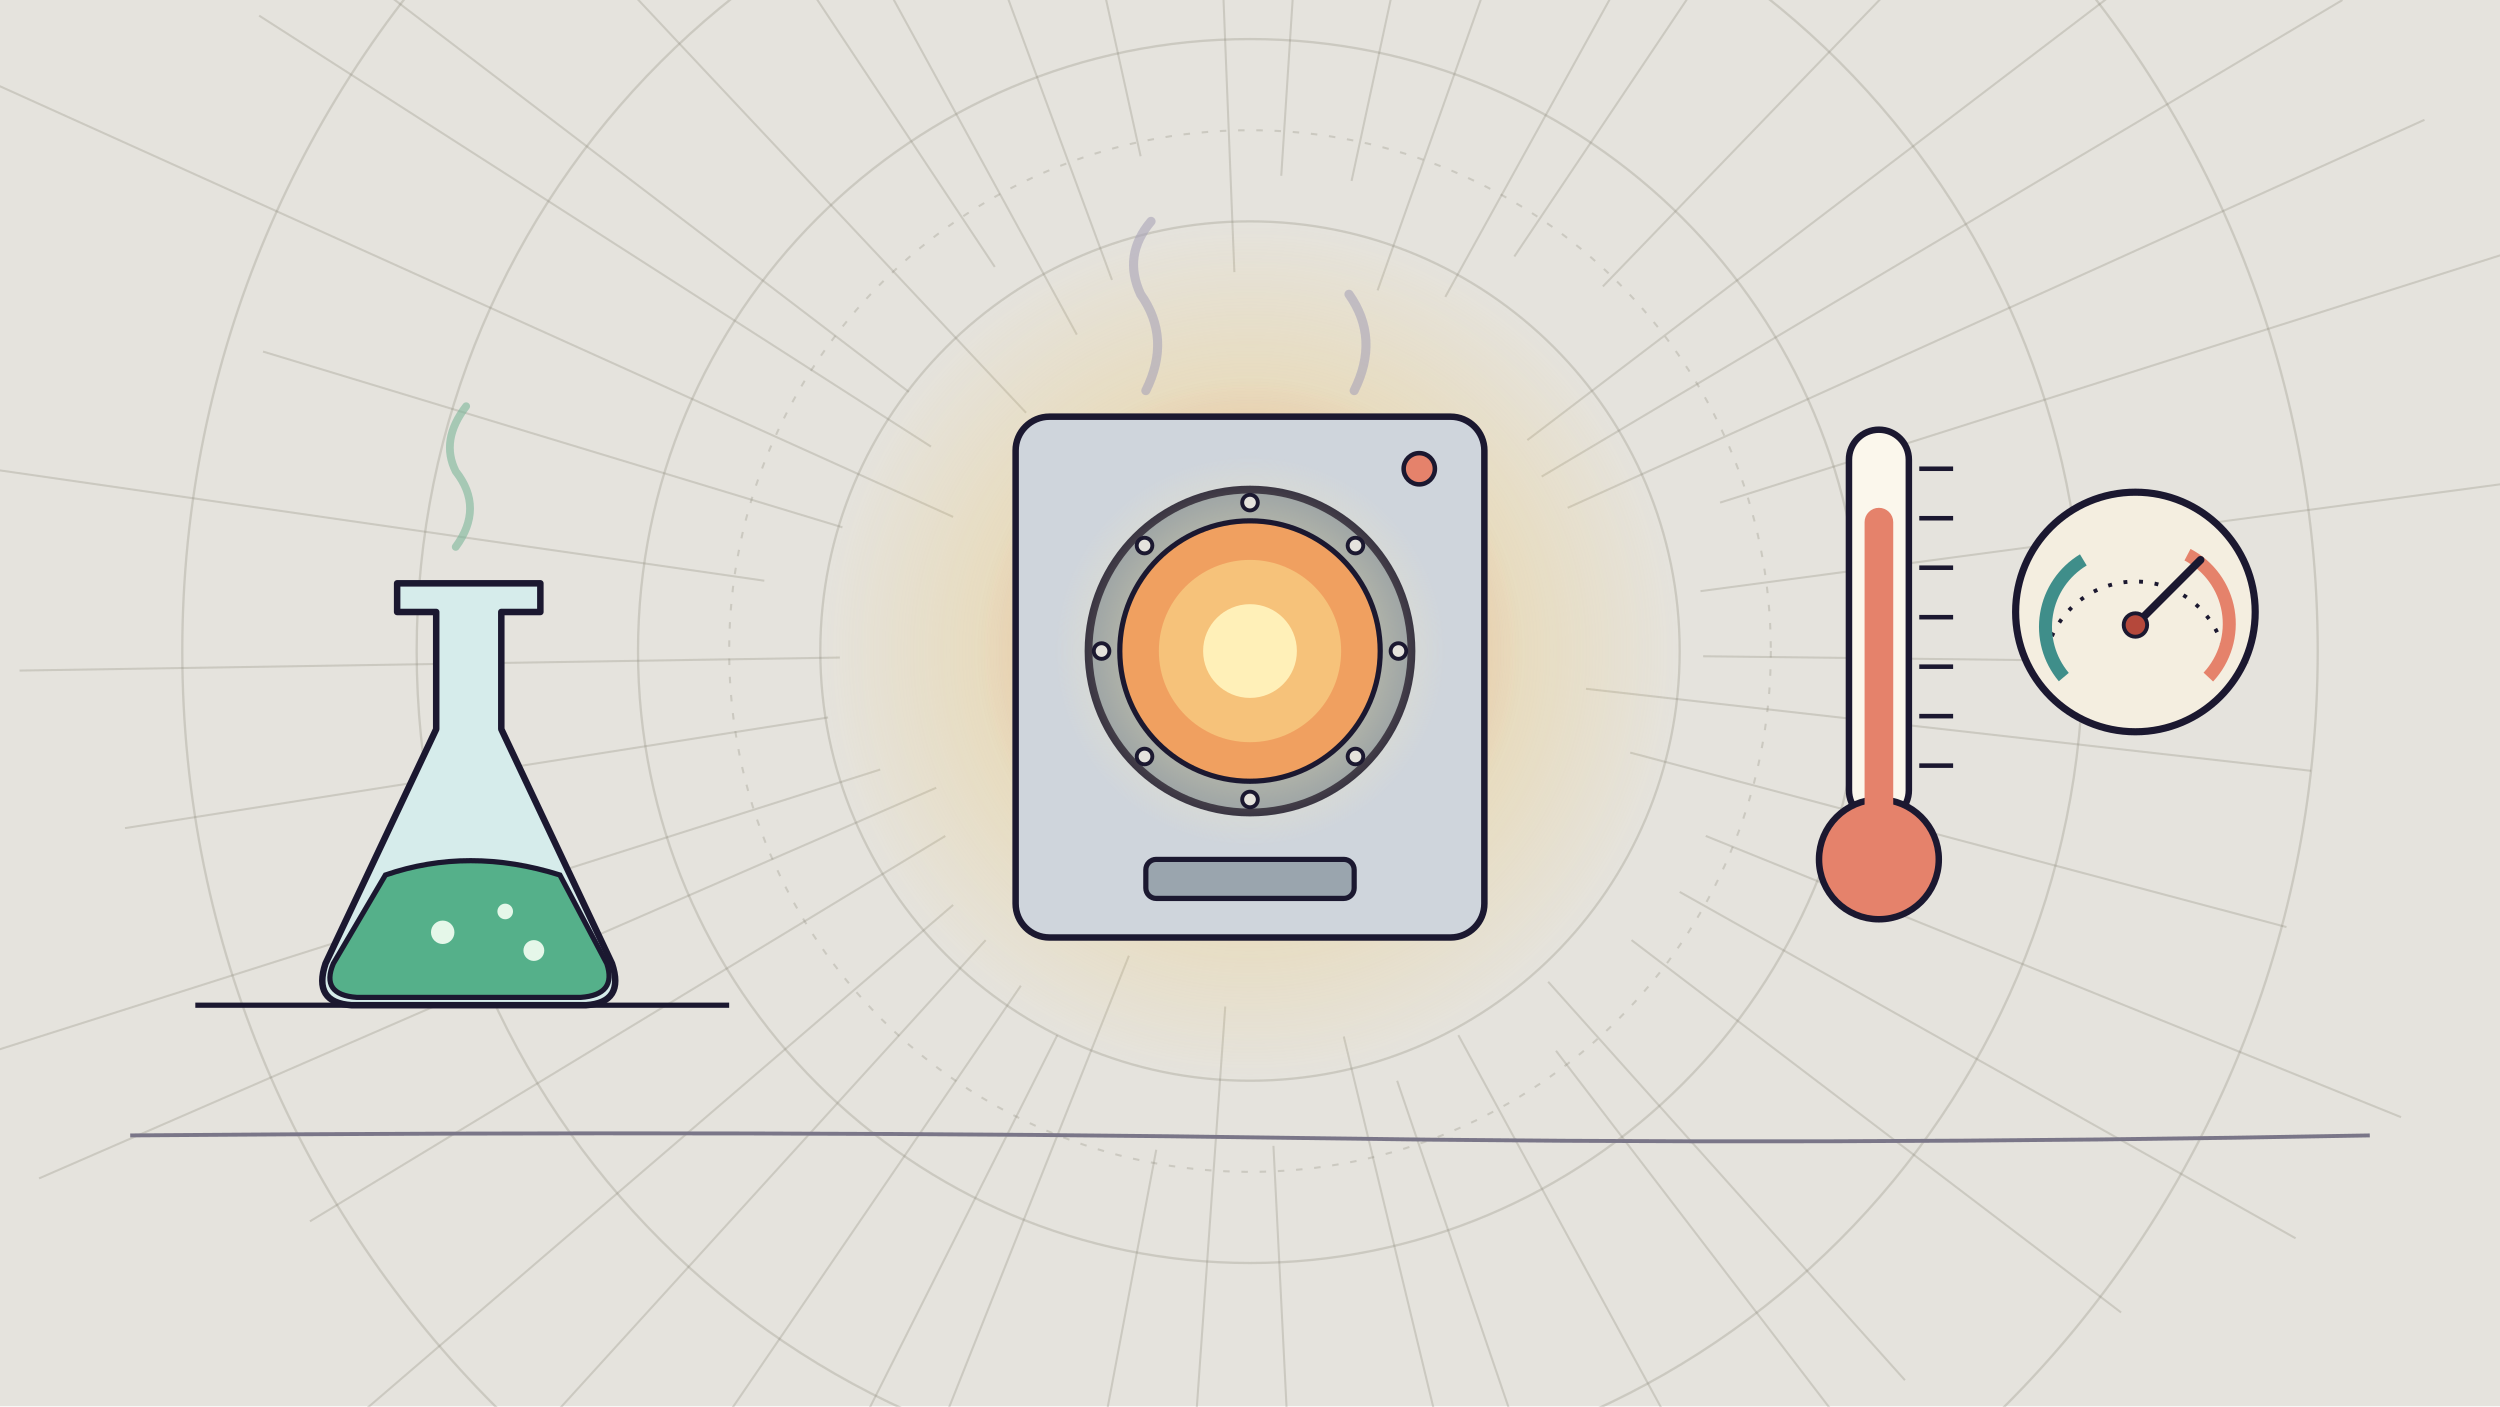
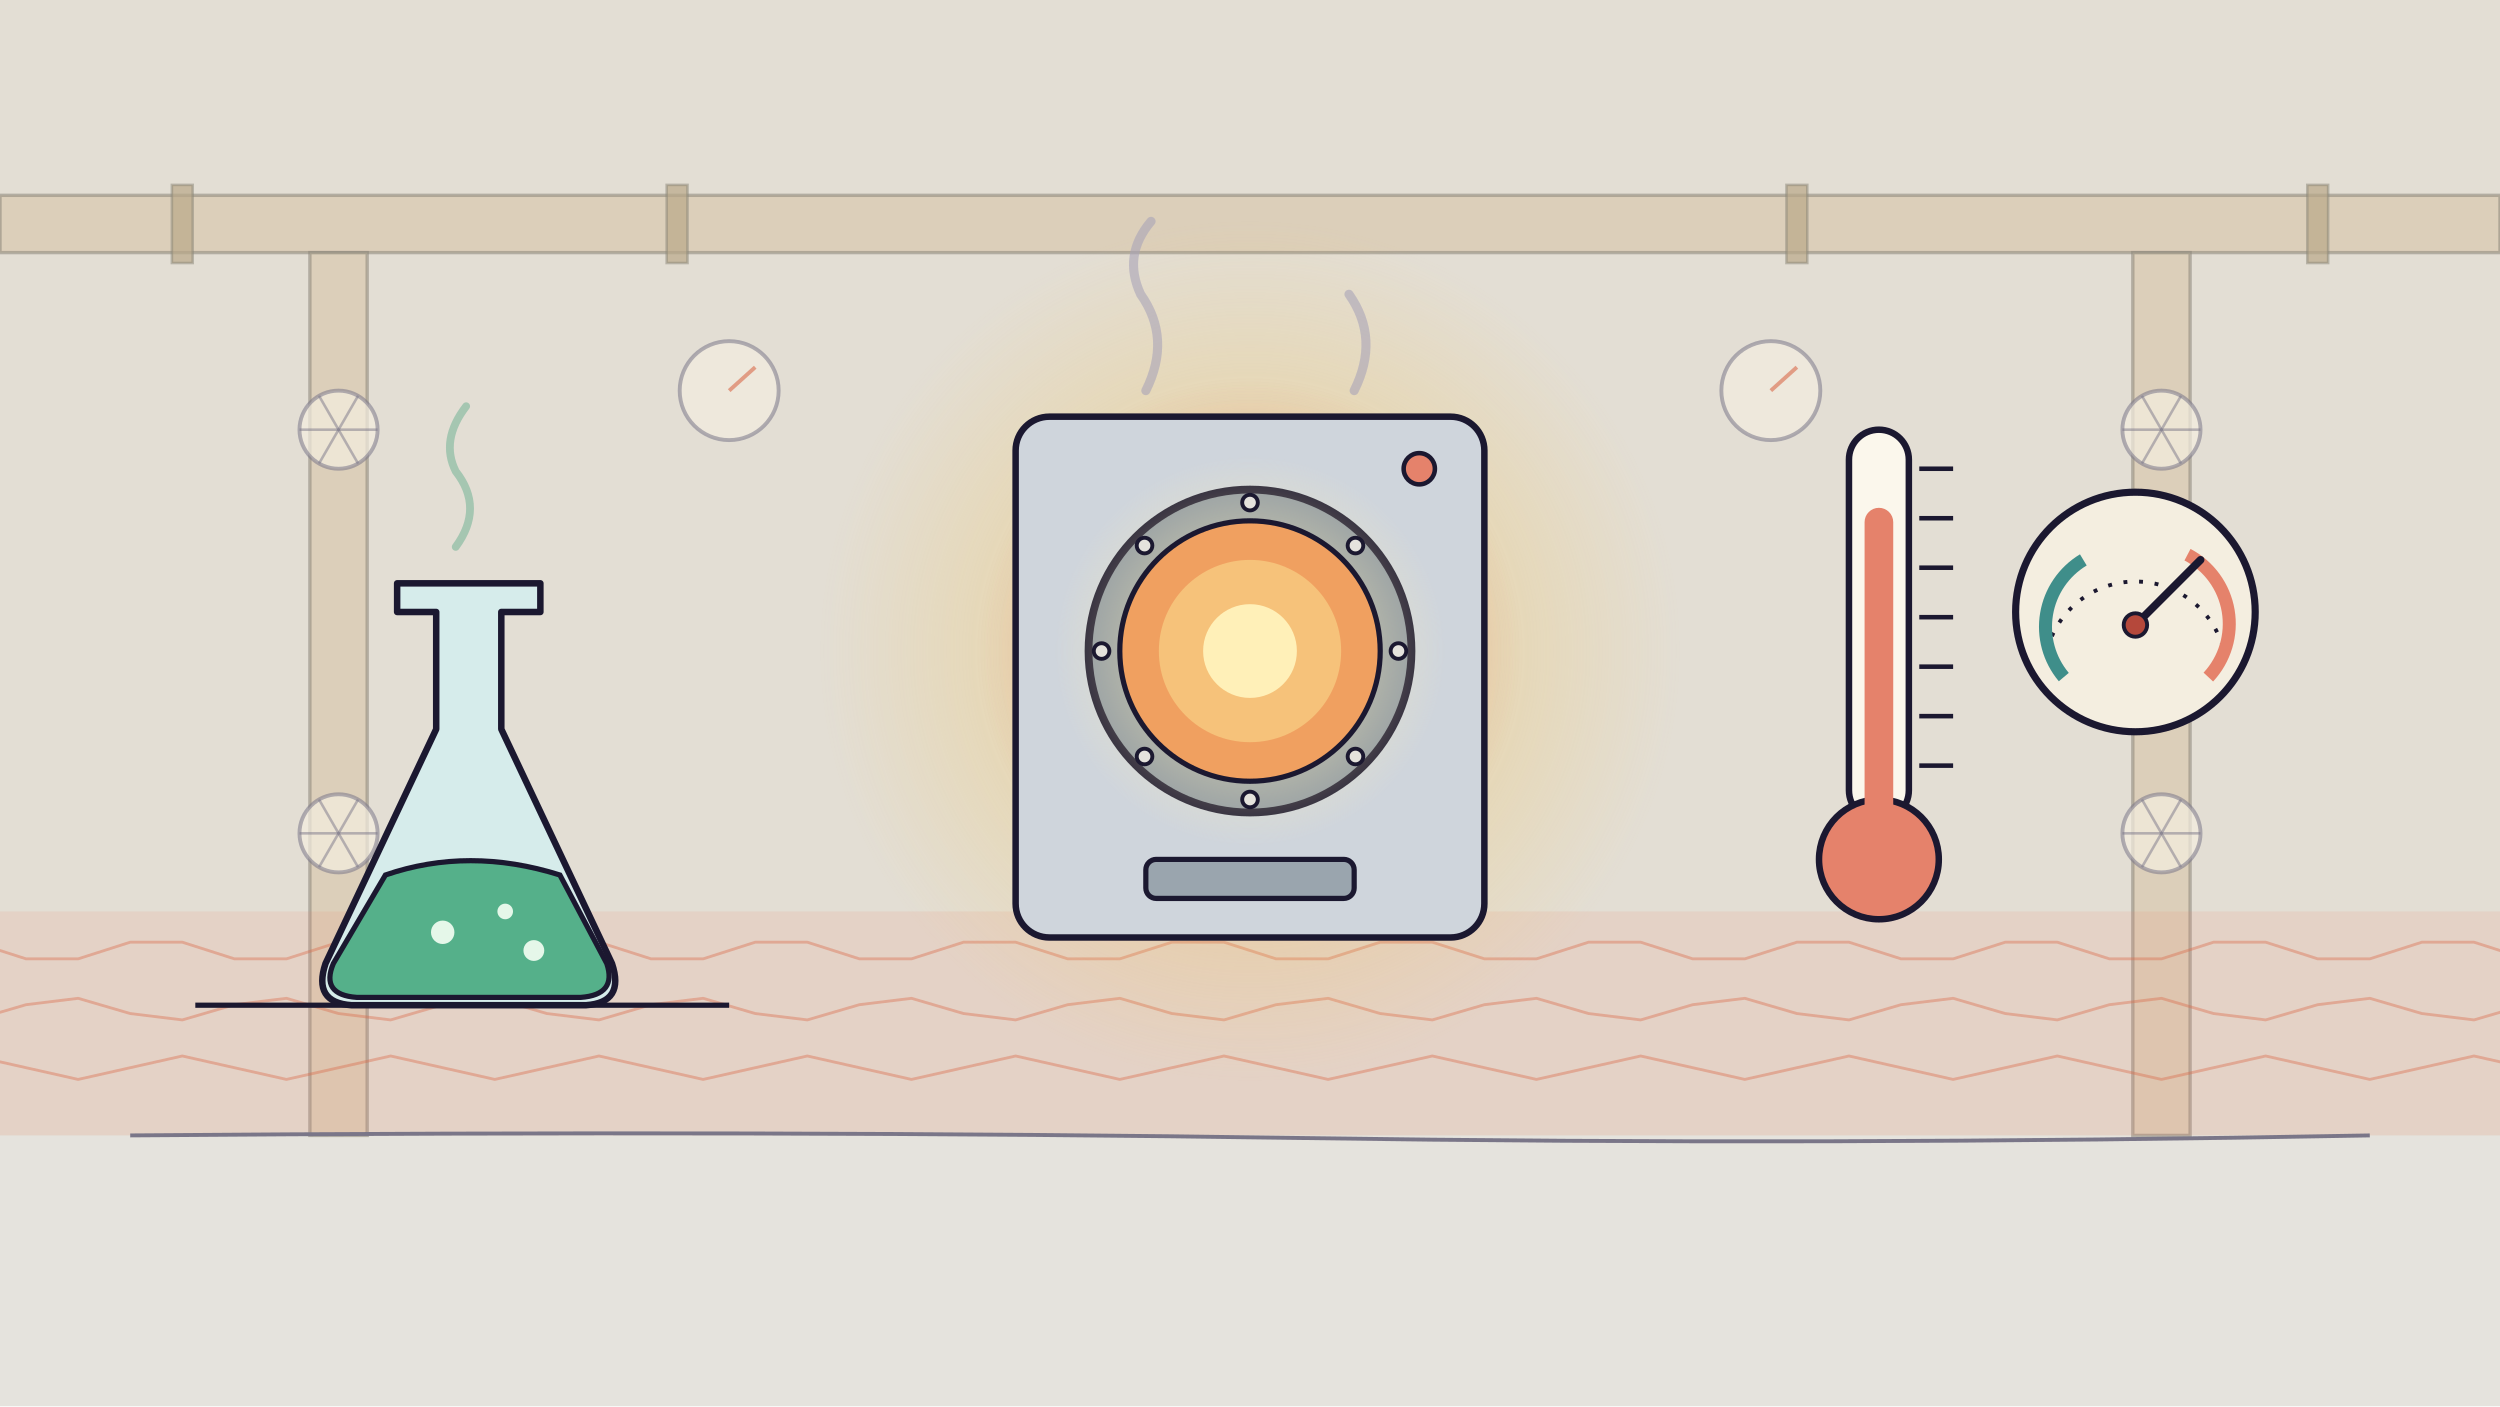
<svg xmlns="http://www.w3.org/2000/svg" viewBox="0 0 1920 1080" width="1920" height="1080">
  <defs>
    <radialGradient id="U109g1">
      <stop offset="0" stop-color="#f2c14e" stop-opacity="0.55" />
      <stop offset="1" stop-color="#f2c14e" stop-opacity="0" />
    </radialGradient>
    <radialGradient id="U109g2">
      <stop offset="0" stop-color="#fff0b8" stop-opacity="0.9" />
      <stop offset="1" stop-color="#fff0b8" stop-opacity="0" />
    </radialGradient>
    <radialGradient id="U109g3">
      <stop offset="0" stop-color="#e5826b" stop-opacity="0.7" />
      <stop offset="1" stop-color="#e5826b" stop-opacity="0" />
    </radialGradient>
  </defs>
  <rect width="1920" height="1080" fill="#e5e3dd" />
-   <line x1="1308" y1="504" x2="1727" y2="509" stroke="#8a8678" stroke-opacity="0.28" stroke-width="1.6" />
-   <line x1="1218" y1="529" x2="1775" y2="592" stroke="#8a8678" stroke-opacity="0.28" stroke-width="1.6" />
-   <line x1="1252" y1="578" x2="1756" y2="712" stroke="#8a8678" stroke-opacity="0.28" stroke-width="1.6" />
-   <line x1="1310" y1="642" x2="1844" y2="858" stroke="#8a8678" stroke-opacity="0.28" stroke-width="1.6" />
-   <line x1="1290" y1="685" x2="1763" y2="951" stroke="#8a8678" stroke-opacity="0.28" stroke-width="1.6" />
-   <line x1="1253" y1="722" x2="1629" y2="1008" stroke="#8a8678" stroke-opacity="0.28" stroke-width="1.6" />
-   <line x1="1189" y1="754" x2="1463" y2="1060" stroke="#8a8678" stroke-opacity="0.28" stroke-width="1.6" />
-   <line x1="1195" y1="807" x2="1503" y2="1209" stroke="#8a8678" stroke-opacity="0.28" stroke-width="1.6" />
-   <line x1="1120" y1="795" x2="1445" y2="1392" stroke="#8a8678" stroke-opacity="0.28" stroke-width="1.6" />
-   <line x1="1073" y1="830" x2="1264" y2="1390" stroke="#8a8678" stroke-opacity="0.28" stroke-width="1.6" />
-   <line x1="1032" y1="796" x2="1202" y2="1500" stroke="#8a8678" stroke-opacity="0.28" stroke-width="1.6" />
-   <line x1="978" y1="880" x2="1001" y2="1339" stroke="#8a8678" stroke-opacity="0.28" stroke-width="1.6" />
-   <line x1="941" y1="773" x2="899" y2="1365" stroke="#8a8678" stroke-opacity="0.28" stroke-width="1.6" />
-   <line x1="888" y1="883" x2="760" y2="1562" stroke="#8a8678" stroke-opacity="0.28" stroke-width="1.6" />
-   <line x1="867" y1="734" x2="650" y2="1279" stroke="#8a8678" stroke-opacity="0.28" stroke-width="1.6" />
-   <line x1="812" y1="795" x2="518" y2="1379" stroke="#8a8678" stroke-opacity="0.28" stroke-width="1.6" />
-   <line x1="784" y1="757" x2="495" y2="1180" stroke="#8a8678" stroke-opacity="0.28" stroke-width="1.6" />
-   <line x1="757" y1="722" x2="396" y2="1119" stroke="#8a8678" stroke-opacity="0.28" stroke-width="1.6" />
-   <line x1="732" y1="695" x2="244" y2="1114" stroke="#8a8678" stroke-opacity="0.28" stroke-width="1.6" />
-   <line x1="726" y1="642" x2="238" y2="938" stroke="#8a8678" stroke-opacity="0.28" stroke-width="1.6" />
-   <line x1="719" y1="605" x2="30" y2="905" stroke="#8a8678" stroke-opacity="0.28" stroke-width="1.6" />
-   <line x1="676" y1="591" x2="-92" y2="835" stroke="#8a8678" stroke-opacity="0.28" stroke-width="1.6" />
-   <line x1="636" y1="551" x2="96" y2="636" stroke="#8a8678" stroke-opacity="0.28" stroke-width="1.6" />
-   <line x1="645" y1="505" x2="15" y2="515" stroke="#8a8678" stroke-opacity="0.28" stroke-width="1.6" />
-   <line x1="587" y1="446" x2="-92" y2="348" stroke="#8a8678" stroke-opacity="0.28" stroke-width="1.6" />
-   <line x1="647" y1="405" x2="202" y2="270" stroke="#8a8678" stroke-opacity="0.28" stroke-width="1.6" />
-   <line x1="732" y1="397" x2="-67" y2="36" stroke="#8a8678" stroke-opacity="0.28" stroke-width="1.6" />
-   <line x1="715" y1="343" x2="199" y2="12" stroke="#8a8678" stroke-opacity="0.28" stroke-width="1.6" />
-   <line x1="698" y1="301" x2="176" y2="-97" stroke="#8a8678" stroke-opacity="0.28" stroke-width="1.6" />
-   <line x1="788" y1="317" x2="418" y2="-77" stroke="#8a8678" stroke-opacity="0.28" stroke-width="1.6" />
-   <line x1="764" y1="205" x2="461" y2="-251" stroke="#8a8678" stroke-opacity="0.28" stroke-width="1.6" />
-   <line x1="827" y1="257" x2="569" y2="-215" stroke="#8a8678" stroke-opacity="0.28" stroke-width="1.6" />
-   <line x1="854" y1="215" x2="683" y2="-248" stroke="#8a8678" stroke-opacity="0.28" stroke-width="1.6" />
-   <line x1="876" y1="120" x2="728" y2="-551" stroke="#8a8678" stroke-opacity="0.28" stroke-width="1.6" />
-   <line x1="948" y1="209" x2="916" y2="-594" stroke="#8a8678" stroke-opacity="0.28" stroke-width="1.6" />
-   <line x1="984" y1="135" x2="1032" y2="-607" stroke="#8a8678" stroke-opacity="0.28" stroke-width="1.6" />
-   <line x1="1038" y1="139" x2="1200" y2="-612" stroke="#8a8678" stroke-opacity="0.28" stroke-width="1.6" />
-   <line x1="1058" y1="223" x2="1282" y2="-408" stroke="#8a8678" stroke-opacity="0.28" stroke-width="1.6" />
-   <line x1="1110" y1="228" x2="1457" y2="-400" stroke="#8a8678" stroke-opacity="0.28" stroke-width="1.6" />
-   <line x1="1163" y1="197" x2="1567" y2="-405" stroke="#8a8678" stroke-opacity="0.28" stroke-width="1.6" />
-   <line x1="1231" y1="220" x2="1567" y2="-128" stroke="#8a8678" stroke-opacity="0.28" stroke-width="1.6" />
-   <line x1="1173" y1="338" x2="1681" y2="-49" stroke="#8a8678" stroke-opacity="0.28" stroke-width="1.6" />
-   <line x1="1184" y1="366" x2="1799" y2="-0" stroke="#8a8678" stroke-opacity="0.28" stroke-width="1.6" />
-   <line x1="1204" y1="390" x2="1862" y2="92" stroke="#8a8678" stroke-opacity="0.28" stroke-width="1.6" />
-   <line x1="1321" y1="386" x2="1993" y2="173" stroke="#8a8678" stroke-opacity="0.28" stroke-width="1.6" />
-   <line x1="1306" y1="454" x2="2092" y2="349" stroke="#8a8678" stroke-opacity="0.28" stroke-width="1.6" />
-   <circle cx="960" cy="500" r="330" fill="none" stroke="#8a8678" stroke-opacity="0.28" stroke-width="1.8" />
-   <circle cx="960" cy="500" r="470" fill="none" stroke="#8a8678" stroke-opacity="0.28" stroke-width="1.8" />
-   <circle cx="960" cy="500" r="640" fill="none" stroke="#8a8678" stroke-opacity="0.28" stroke-width="1.8" />
-   <circle cx="960" cy="500" r="820" fill="none" stroke="#8a8678" stroke-opacity="0.28" stroke-width="1.8" />
-   <circle cx="960" cy="500" r="400" fill="none" stroke="#8a8678" stroke-opacity="0.28" stroke-width="1.6" stroke-dasharray="5 9" />
+   <g>
+     <rect x="0" y="0" width="1920" height="872" rx="0" fill="#d9c9b0" fill-opacity="0.18" />
+     <rect x="0" y="150" width="1920" height="44" rx="0" fill="#d9c9b0" fill-opacity="0.7" stroke="#8a8678" stroke-width="2.6" stroke-opacity="0.55" />
+     <rect x="238" y="194" width="44" height="678" rx="0" fill="#d9c9b0" fill-opacity="0.7" stroke="#8a8678" stroke-width="2.6" stroke-opacity="0.55" />
+     <rect x="1638" y="194" width="44" height="678" rx="0" fill="#d9c9b0" fill-opacity="0.7" stroke="#8a8678" stroke-width="2.6" stroke-opacity="0.55" />
+     <rect x="132" y="142" width="16" height="60" rx="0" fill="#b9a98a" fill-opacity="0.7" stroke="#8a8678" stroke-width="2" stroke-opacity="0.5" />
+     <rect x="512" y="142" width="16" height="60" rx="0" fill="#b9a98a" fill-opacity="0.7" stroke="#8a8678" stroke-width="2" stroke-opacity="0.5" />
+     <rect x="1372" y="142" width="16" height="60" rx="0" fill="#b9a98a" fill-opacity="0.7" stroke="#8a8678" stroke-width="2" stroke-opacity="0.5" />
+     <rect x="1772" y="142" width="16" height="60" rx="0" fill="#b9a98a" fill-opacity="0.7" stroke="#8a8678" stroke-width="2" stroke-opacity="0.5" />
+     <circle cx="260" cy="330" r="30" fill="#f4eee0" fill-opacity="0.7" stroke="#7a7688" stroke-width="3" stroke-opacity="0.55" />
+     <line x1="260" y1="330" x2="290" y2="330" stroke="#7a7688" stroke-width="2" stroke-opacity="0.5" />
+     <line x1="260" y1="330" x2="275" y2="356" stroke="#7a7688" stroke-width="2" stroke-opacity="0.5" />
+     <line x1="260" y1="330" x2="245" y2="356" stroke="#7a7688" stroke-width="2" stroke-opacity="0.5" />
+     <line x1="260" y1="330" x2="230" y2="330" stroke="#7a7688" stroke-width="2" stroke-opacity="0.5" />
+     <line x1="260" y1="330" x2="245" y2="304" stroke="#7a7688" stroke-width="2" stroke-opacity="0.5" />
+     <line x1="260" y1="330" x2="275" y2="304" stroke="#7a7688" stroke-width="2" stroke-opacity="0.5" />
+     <circle cx="1660" cy="330" r="30" fill="#f4eee0" fill-opacity="0.7" stroke="#7a7688" stroke-width="3" stroke-opacity="0.55" />
+     <line x1="1660" y1="330" x2="1690" y2="330" stroke="#7a7688" stroke-width="2" stroke-opacity="0.5" />
+     <line x1="1660" y1="330" x2="1675" y2="356" stroke="#7a7688" stroke-width="2" stroke-opacity="0.5" />
+     <line x1="1660" y1="330" x2="1645" y2="356" stroke="#7a7688" stroke-width="2" stroke-opacity="0.5" />
+     <line x1="1660" y1="330" x2="1630" y2="330" stroke="#7a7688" stroke-width="2" stroke-opacity="0.5" />
+     <line x1="1660" y1="330" x2="1645" y2="304" stroke="#7a7688" stroke-width="2" stroke-opacity="0.5" />
+     <line x1="1660" y1="330" x2="1675" y2="304" stroke="#7a7688" stroke-width="2" stroke-opacity="0.5" />
+     <circle cx="260" cy="640" r="30" fill="#f4eee0" fill-opacity="0.7" stroke="#7a7688" stroke-width="3" stroke-opacity="0.55" />
+     <line x1="260" y1="640" x2="290" y2="640" stroke="#7a7688" stroke-width="2" stroke-opacity="0.5" />
+     <line x1="260" y1="640" x2="275" y2="666" stroke="#7a7688" stroke-width="2" stroke-opacity="0.5" />
+     <line x1="260" y1="640" x2="245" y2="666" stroke="#7a7688" stroke-width="2" stroke-opacity="0.5" />
+     <line x1="260" y1="640" x2="230" y2="640" stroke="#7a7688" stroke-width="2" stroke-opacity="0.5" />
+     <line x1="260" y1="640" x2="245" y2="614" stroke="#7a7688" stroke-width="2" stroke-opacity="0.5" />
+     <line x1="260" y1="640" x2="275" y2="614" stroke="#7a7688" stroke-width="2" stroke-opacity="0.5" />
+     <circle cx="1660" cy="640" r="30" fill="#f4eee0" fill-opacity="0.7" stroke="#7a7688" stroke-width="3" stroke-opacity="0.55" />
+     <line x1="1660" y1="640" x2="1690" y2="640" stroke="#7a7688" stroke-width="2" stroke-opacity="0.5" />
+     <line x1="1660" y1="640" x2="1675" y2="666" stroke="#7a7688" stroke-width="2" stroke-opacity="0.5" />
+     <line x1="1660" y1="640" x2="1645" y2="666" stroke="#7a7688" stroke-width="2" stroke-opacity="0.5" />
+     <line x1="1660" y1="640" x2="1630" y2="640" stroke="#7a7688" stroke-width="2" stroke-opacity="0.5" />
+     <line x1="1660" y1="640" x2="1645" y2="614" stroke="#7a7688" stroke-width="2" stroke-opacity="0.5" />
+     <line x1="1660" y1="640" x2="1675" y2="614" stroke="#7a7688" stroke-width="2" stroke-opacity="0.5" />
+     <circle cx="560" cy="300" r="38" fill="#f4eee0" fill-opacity="0.65" stroke="#7a7688" stroke-width="3" stroke-opacity="0.55" />
+     <line x1="560" y1="300" x2="580" y2="282" stroke="#d9694a" stroke-width="3" stroke-opacity="0.6" />
+     <circle cx="1360" cy="300" r="38" fill="#f4eee0" fill-opacity="0.65" stroke="#7a7688" stroke-width="3" stroke-opacity="0.55" />
+     <line x1="1360" y1="300" x2="1380" y2="282" stroke="#d9694a" stroke-width="3" stroke-opacity="0.6" />
+     <rect x="0" y="700" width="1920" height="172" rx="0" fill="#e5826b" fill-opacity="0.14" />
+     <path d="M-20,723.6 L20,736.4 L60,736.4 L100,723.6 L140,723.6 L180,736.4 L220,736.4 L260,723.6 L300,723.6 L340,736.4 L380,736.4 L420,723.6 L460,723.6 L500,736.4 L540,736.4 L580,723.6 L620,723.6 L660,736.4 L700,736.4 L740,723.6 L780,723.6 L820,736.4 L860,736.4 L900,723.6 L940,723.6 L980,736.4 L1020,736.4 L1060,723.6 L1100,723.6 L1140,736.4 L1180,736.4 L1220,723.6 L1260,723.6 L1300,736.4 L1340,736.4 L1380,723.6 L1420,723.6 L1460,736.4 L1500,736.4 L1540,723.6 L1580,723.6 L1620,736.4 L1660,736.4 L1700,723.6 L1740,723.6 L1780,736.4 L1820,736.4 L1860,723.6 L1900,723.6 L1940,736.4" fill="none" fill-opacity="1" stroke="#d9694a" stroke-width="2.2" stroke-opacity="0.4" stroke-linecap="round" stroke-linejoin="round" />
+     <path d="M-20,783.3 L20,771.6 L60,766.7 L100,778.4 L140,783.3 L180,771.6 L220,766.7 L260,778.4 L300,783.3 L340,771.6 L380,766.7 L420,778.4 L460,783.3 L500,771.6 L540,766.7 L580,778.4 L620,783.3 L660,771.6 L700,766.7 L740,778.4 L780,783.3 L820,771.6 L860,766.7 L900,778.4 L940,783.3 L980,771.6 L1020,766.7 L1060,778.4 L1100,783.3 L1140,771.6 L1180,766.7 L1220,778.4 L1260,783.3 L1300,771.6 L1340,766.7 L1380,778.4 L1420,783.3 L1460,771.6 L1500,766.7 L1540,778.4 L1580,783.3 L1620,771.6 L1660,766.7 L1700,778.4 L1740,783.3 L1780,771.6 L1820,766.7 L1860,778.4 L1900,783.3 L1940,771.6" fill="none" fill-opacity="1" stroke="#d9694a" stroke-width="2.2" stroke-opacity="0.4" stroke-linecap="round" stroke-linejoin="round" />
+     <path d="M-20,811 L20,820 L60,829 L100,820 L140,811 L180,820 L220,829 L260,820 L300,811 L340,820 L380,829 L420,820 L460,811 L500,820 L540,829 L580,820 L620,811 L660,820 L700,829 L740,820 L780,811 L820,820 L860,829 L900,820 L940,811 L980,820 L1020,829 L1060,820 L1100,811 L1140,820 L1180,829 L1220,820 L1260,811 L1300,820 L1340,829 L1380,820 L1420,811 L1460,820 L1500,829 L1540,820 L1580,811 L1620,820 L1660,829 L1700,820 L1740,811 L1780,820 L1820,829 L1860,820 L1900,811 L1940,820" fill="none" fill-opacity="1" stroke="#d9694a" stroke-width="2.2" stroke-opacity="0.4" stroke-linecap="round" stroke-linejoin="round" />
+   </g>
  <path d="M100,872 Q600,868 1000,874 T1820,872" stroke="#7a7688" stroke-width="3" fill="none" />
  <circle cx="960" cy="500" r="330" fill="url(#U109g1)" />
  <circle cx="960" cy="500" r="210" fill="url(#U109g3)" />
  <rect x="780" y="320" width="360" height="400" rx="26" fill="#cfd5dc" stroke="#1b1830" stroke-width="5" />
  <circle cx="960" cy="500" r="124" fill="#8c97a2" stroke="#1b1830" stroke-width="6" />
  <g id="mv-glint-core">
    <circle cx="960" cy="500" r="150" fill="url(#U109g2)" />
  </g>
  <circle cx="960" cy="500" r="100" fill="#f0a060" stroke="#1b1830" stroke-width="4" />
  <circle cx="960" cy="500" r="70" fill="#f6c27a" />
  <circle cx="960" cy="500" r="36" fill="#fff0b8" />
  <circle cx="1074" cy="500" r="6" fill="#e5e3dd" stroke="#1b1830" stroke-width="3" />
  <circle cx="1041" cy="581" r="6" fill="#e5e3dd" stroke="#1b1830" stroke-width="3" />
  <circle cx="960" cy="614" r="6" fill="#e5e3dd" stroke="#1b1830" stroke-width="3" />
  <circle cx="879" cy="581" r="6" fill="#e5e3dd" stroke="#1b1830" stroke-width="3" />
  <circle cx="846" cy="500" r="6" fill="#e5e3dd" stroke="#1b1830" stroke-width="3" />
  <circle cx="879" cy="419" r="6" fill="#e5e3dd" stroke="#1b1830" stroke-width="3" />
  <circle cx="960" cy="386" r="6" fill="#e5e3dd" stroke="#1b1830" stroke-width="3" />
  <circle cx="1041" cy="419" r="6" fill="#e5e3dd" stroke="#1b1830" stroke-width="3" />
  <rect x="880" y="660" width="160" height="30" rx="8" fill="#9aa5ae" stroke="#1b1830" stroke-width="4" />
  <circle cx="1090" cy="360" r="12" fill="#e5826b" stroke="#1b1830" stroke-width="3.5" />
  <g id="mv-steam-ac">
    <path d="M880,300 Q900,260 876,226 Q862,196 884,170 M1040,300 Q1060,260 1036,226" stroke="#a9a4b8" stroke-width="7" fill="none" stroke-linecap="round" opacity="0.6" />
  </g>
  <path d="M335,560 L335,470 L305,470 L305,448 L415,448 L415,470 L385,470 L385,560 L470,740 Q480,770 450,772 L270,772 Q240,770 250,740 Z" fill="#d6eceb" stroke="#1b1830" stroke-width="5" stroke-linejoin="round" />
  <path d="M296,672 Q360,650 430,672 L466,740 Q474,764 446,766 L274,766 Q246,764 256,740 Z" fill="#55b08a" stroke="#1b1830" stroke-width="4" />
  <circle cx="340" cy="716" r="9" fill="#e5f7e9" />
  <circle cx="388" cy="700" r="6" fill="#e5f7e9" />
  <circle cx="410" cy="730" r="8" fill="#e5f7e9" />
  <g id="mv-steam-fl">
    <path d="M350,420 Q372,390 350,362 Q338,338 358,312" stroke="#7bb59a" stroke-width="6" fill="none" stroke-linecap="round" opacity="0.6" />
  </g>
  <line x1="150" y1="772" x2="560" y2="772" stroke="#1b1830" stroke-width="4" />
  <rect x="1420" y="330" width="46" height="300" rx="23" fill="#fbf7ec" stroke="#1b1830" stroke-width="5" />
  <circle cx="1443" cy="660" r="46" fill="#e5826b" stroke="#1b1830" stroke-width="5" />
  <rect x="1432" y="390" width="22" height="270" rx="11" fill="#e5826b" />
  <line x1="1474" y1="360" x2="1500" y2="360" stroke="#1b1830" stroke-width="3.5" />
  <line x1="1474" y1="398" x2="1500" y2="398" stroke="#1b1830" stroke-width="3.5" />
  <line x1="1474" y1="436" x2="1500" y2="436" stroke="#1b1830" stroke-width="3.5" />
  <line x1="1474" y1="474" x2="1500" y2="474" stroke="#1b1830" stroke-width="3.5" />
  <line x1="1474" y1="512" x2="1500" y2="512" stroke="#1b1830" stroke-width="3.5" />
  <line x1="1474" y1="550" x2="1500" y2="550" stroke="#1b1830" stroke-width="3.5" />
  <line x1="1474" y1="588" x2="1500" y2="588" stroke="#1b1830" stroke-width="3.5" />
  <circle cx="1640" cy="470" r="92" fill="#f4eee0" stroke="#1b1830" stroke-width="5.5" />
  <path d="M1572,500 A70,70 0 0 1 1708,500" stroke="#1b1830" stroke-width="3" fill="none" stroke-dasharray="3 9" />
  <path d="M1585,520 A60,60 0 0 1 1600,430" stroke="#3f8e8a" stroke-width="10" fill="none" />
  <path d="M1680,426 A60,60 0 0 1 1696,520" stroke="#e5826b" stroke-width="10" fill="none" />
  <g id="mv-glint-gauge">
    <line x1="1640" y1="480" x2="1690" y2="430" stroke="#1b1830" stroke-width="6" stroke-linecap="round" />
  </g>
  <circle cx="1640" cy="480" r="9" fill="#b5483b" stroke="#1b1830" stroke-width="3" />
</svg>
